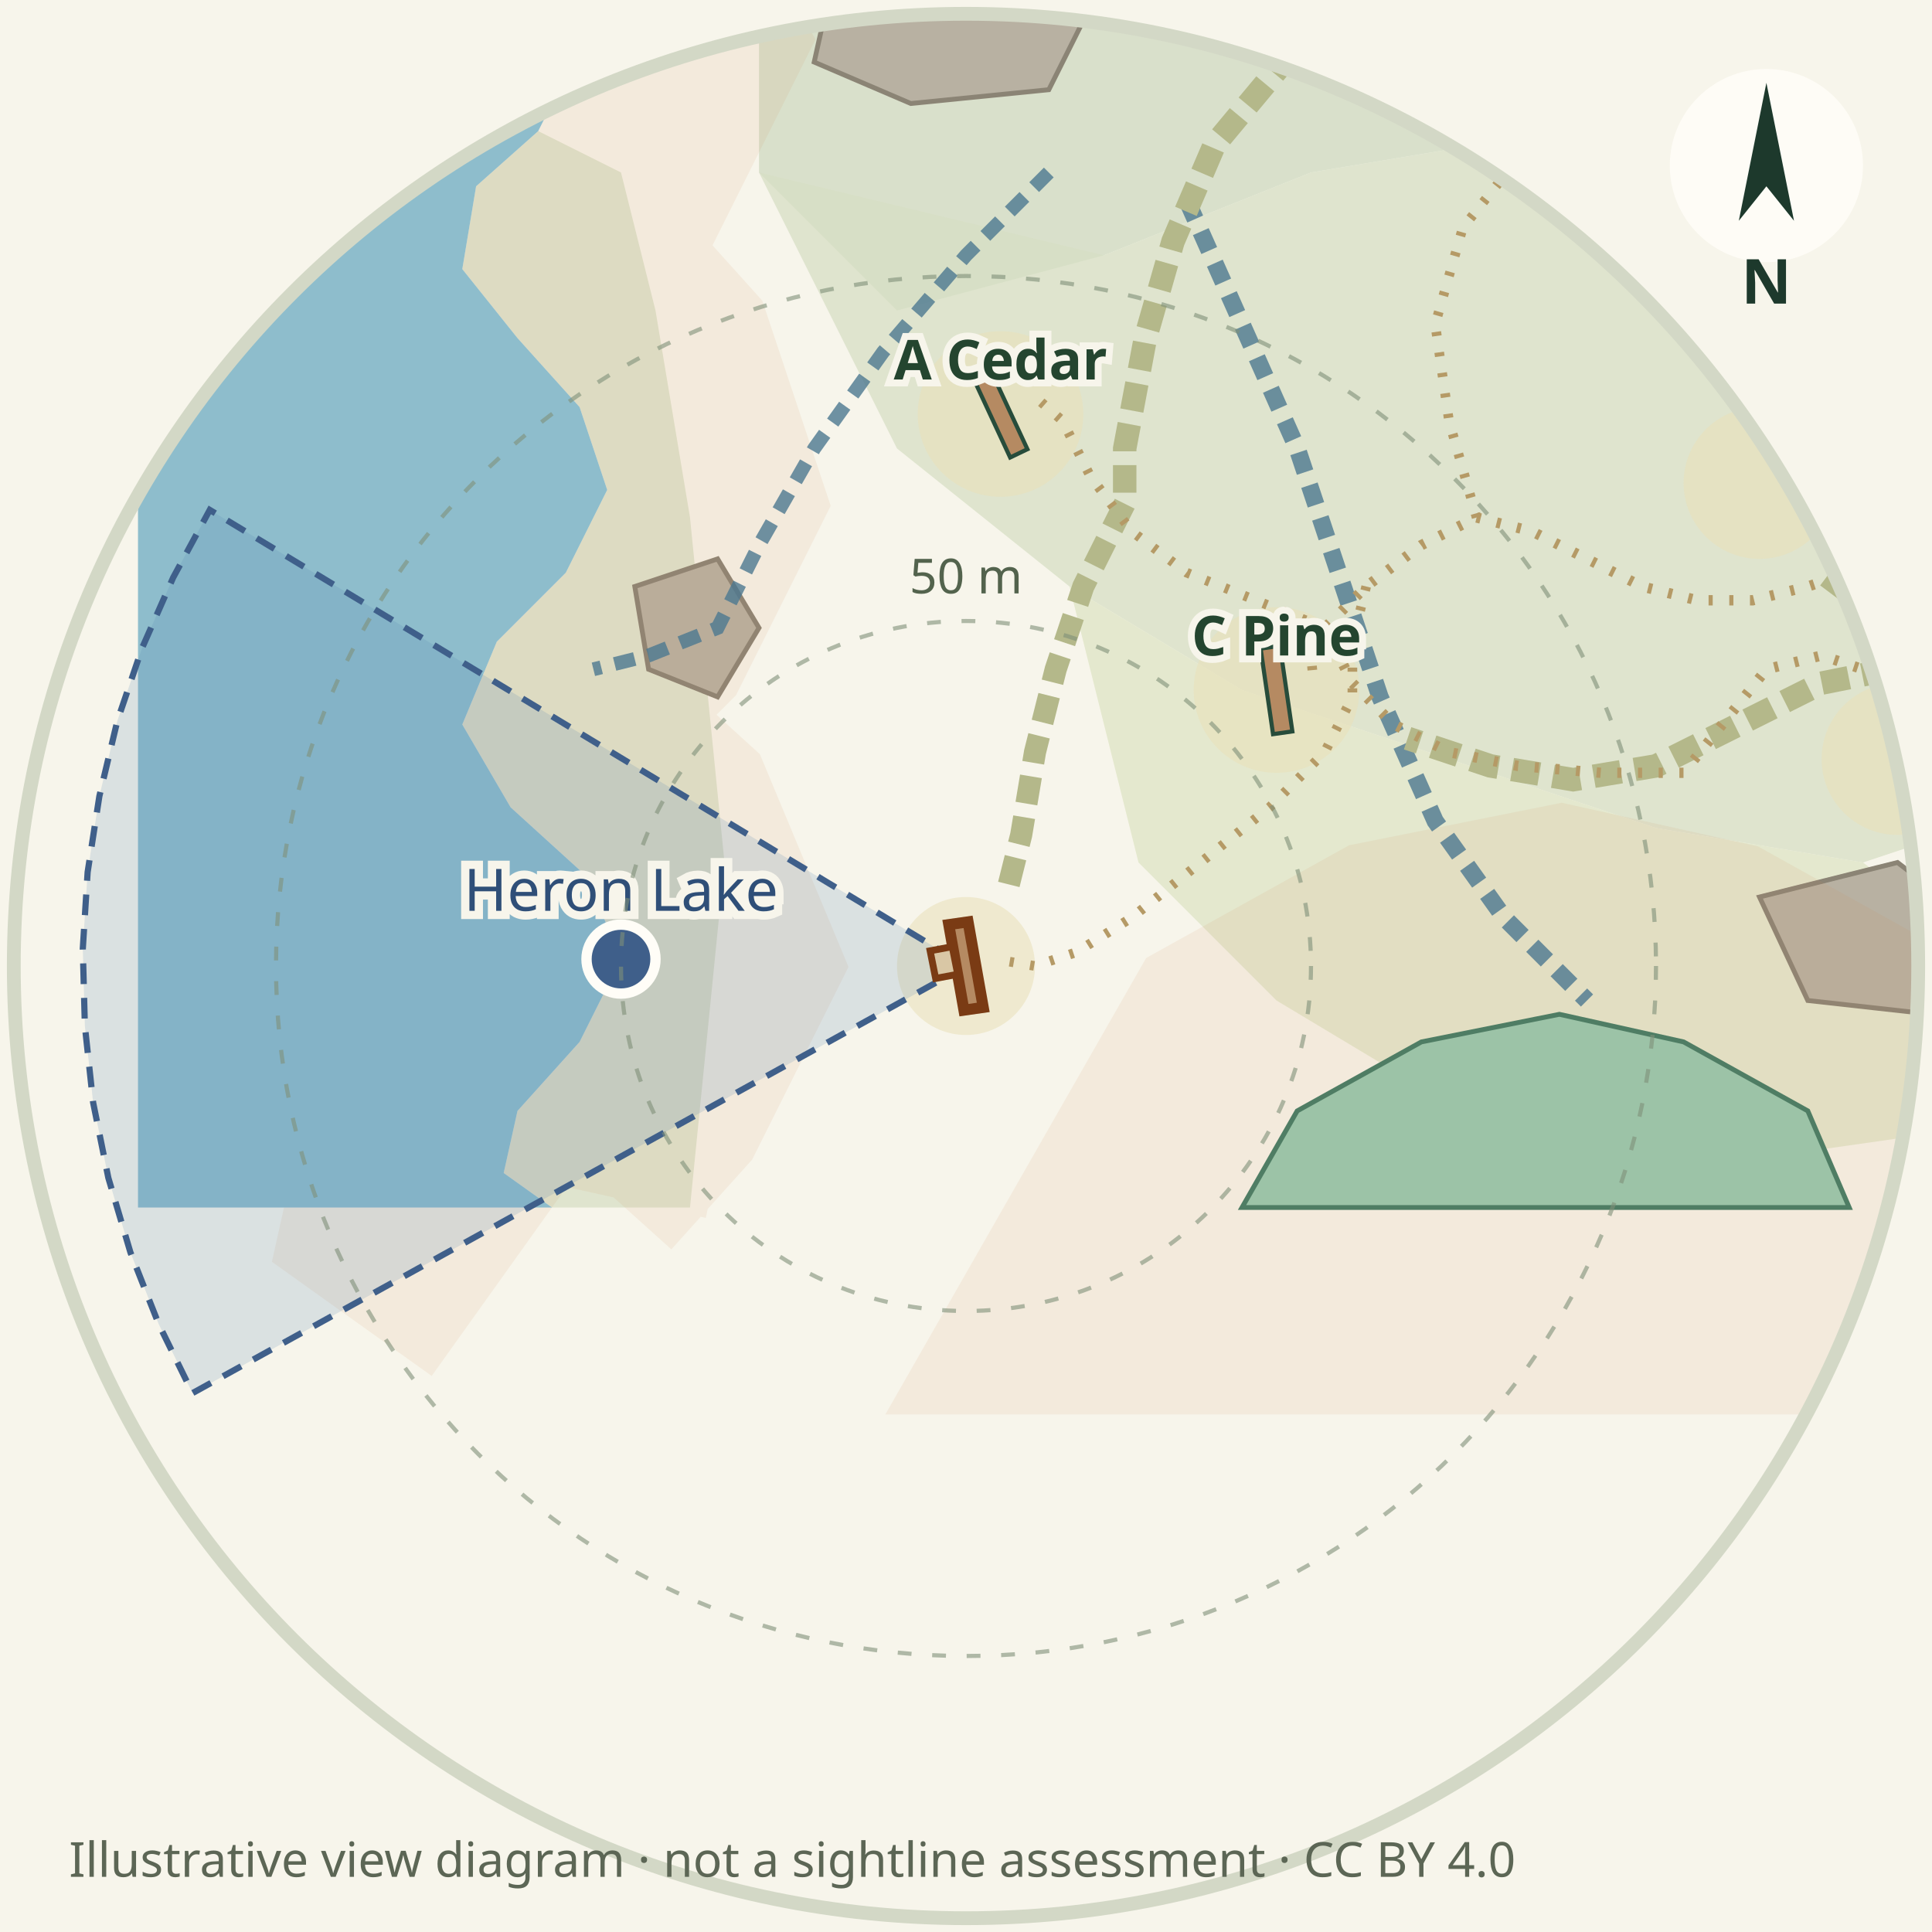
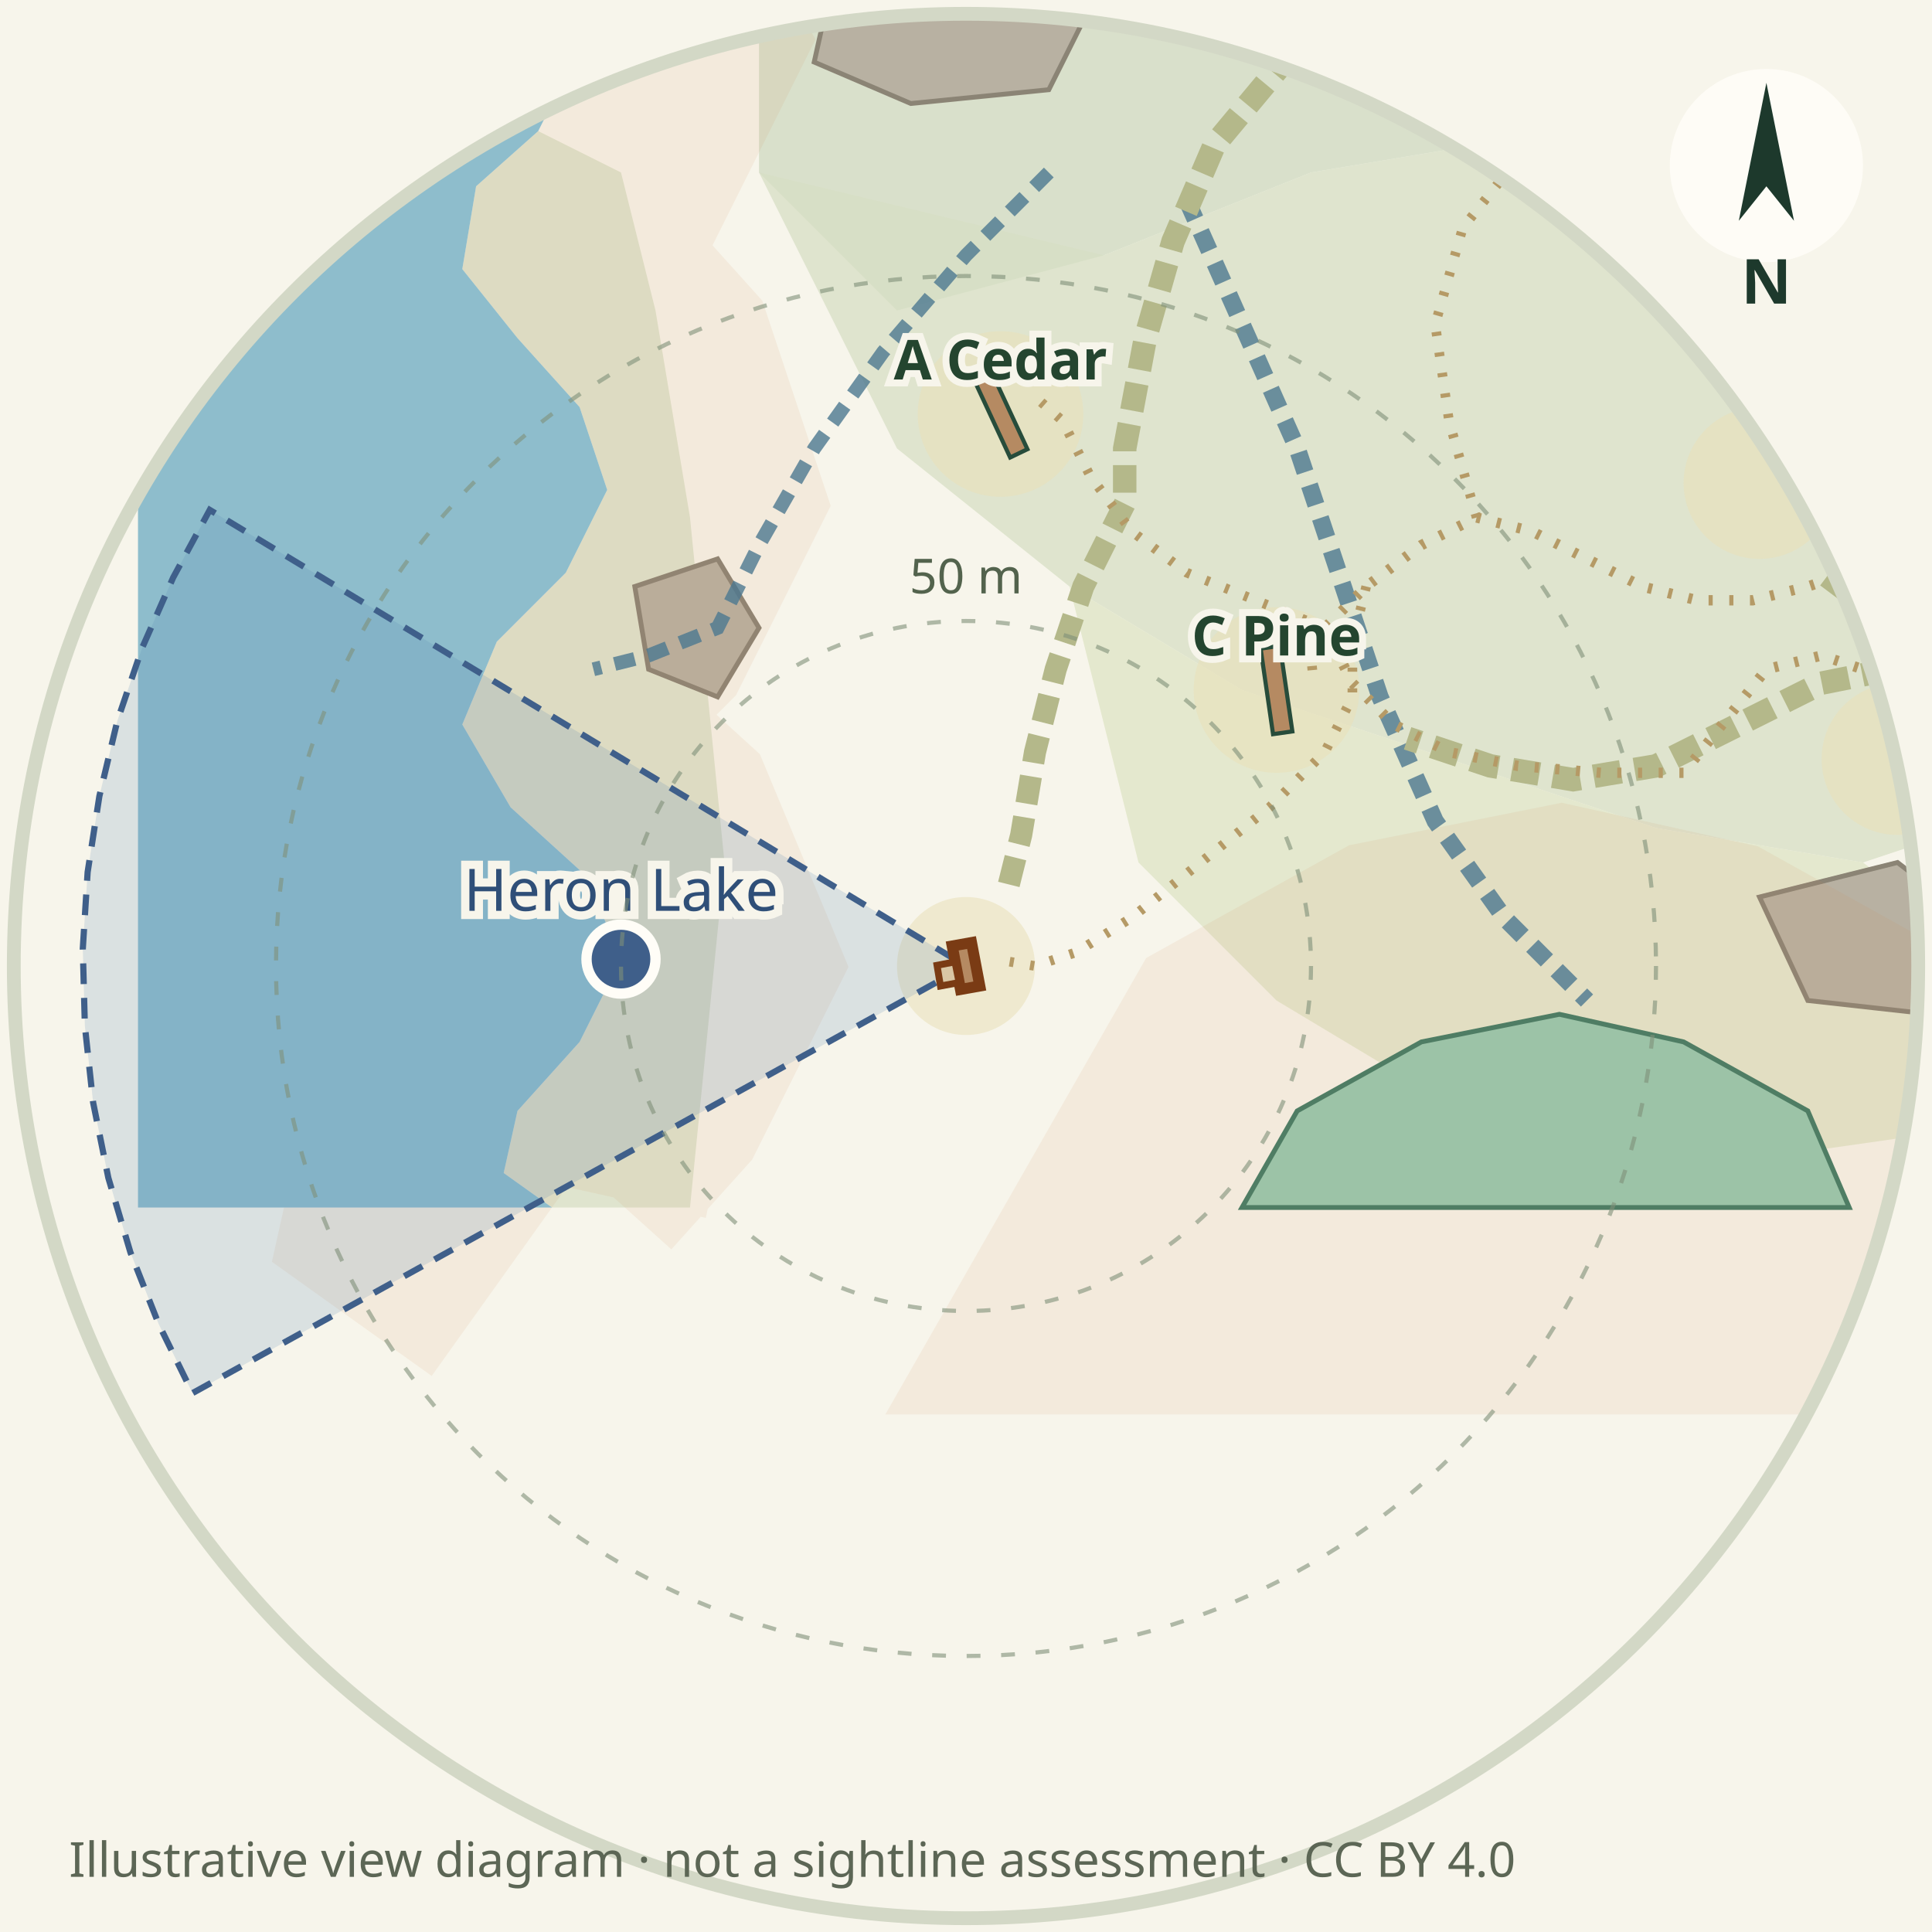
<svg xmlns="http://www.w3.org/2000/svg" viewBox="0 0 280 280" role="img" aria-labelledby="view-f-t view-f-d">
  <defs>
    <clipPath id="view-f-clip">
      <circle cx="140" cy="140" r="138" />
    </clipPath>
  </defs>
  <rect width="280" height="280" fill="#f7f5eb" />
  <g clip-path="url(#view-f-clip)">
    <path d="M110 -35L350 -35L350 35L320 45L280 40L250 27L220 20L190 25L160 37L130 45L110 25Z" fill="#cfd9c0" fill-opacity="0.75" />
    <path d="M110 25L160 37L190 25L220 20L250 27L280 40L320 45L335 65L325 95L300 115L270 125L240 120L210 110L180 100L155 85L130 65Z" fill="#d7dfc4" fill-opacity="0.75" />
    <path d="M155 85L180 100L210 110L240 120L270 125L290 140L275 165L240 170L210 160L185 145L165 125Z" fill="#dde4c4" fill-opacity="0.75" />
    <path d="M67 39L75 49L84 59L88 71L82 83L72 93L67 105L74 117L85 127L90 139L84 151L75 161L73 170L80 175L100 175L105 125L100 75L95 45L90 25L78 19L69 27Z" fill="#d7dfc4" fill-opacity="0.75" />
    <path d="M350 -35L375 -35L375 175L350 175Z" fill="#d7dfc4" fill-opacity="0.75" />
    <path d="M262 73L272 68L284 71L288 79L280 86L267 85Z" fill="#e8dfb8" fill-opacity="0.8" />
    <path d="M235 25L248 21L260 31L255 43L240 43Z" fill="#e8dfb8" fill-opacity="0.8" />
    <circle cx="145" cy="60" r="12" fill="#e8dfb8" fill-opacity="0.55" />
    <circle cx="240" cy="15" r="11" fill="#e8dfb8" fill-opacity="0.55" />
    <circle cx="185" cy="100" r="12" fill="#e8dfb8" fill-opacity="0.55" />
    <circle cx="275" cy="110" r="11" fill="#e8dfb8" fill-opacity="0.55" />
    <circle cx="255" cy="70" r="11" fill="#e8dfb8" fill-opacity="0.55" />
    <circle cx="140" cy="140" r="10" fill="#e8dfb8" fill-opacity="0.55" />
    <circle cx="295" cy="80" r="15" fill="#e8dfb8" fill-opacity="0.55" />
    <path d="M120 0L140 -7L158 1L152 13L132 15L118 9Z" fill="#b8b1a2" stroke="#8b8475" stroke-width="0.7" />
    <path d="M316 33L332 29L338 39L332 49L318 45Z" fill="#b8b1a2" stroke="#8b8475" stroke-width="0.7" />
    <path d="M255 130L275 125L288 135L280 147L262 145Z" fill="#b8b1a2" stroke="#8b8475" stroke-width="0.7" />
    <path d="M92 85L104 81L110 91L104 101L94 97Z" fill="#b8b1a2" stroke="#8b8475" stroke-width="0.7" />
    <path d="M265 -13L277 -16L283 -5L275 4L263 1Z" fill="#b8b1a2" stroke="#8b8475" stroke-width="0.7" />
    <path d="M96 -35L88 -23L81 -15L78 -3L84 7L78 19L69 27L67 39L75 49L84 59L88 71L82 83L72 93L67 105L74 117L85 127L90 139L84 151L75 161L73 170L80 175" fill="none" stroke="#c98b58" stroke-width="60" stroke-opacity="0.1" />
    <path d="M180 175L188 161L206 151L226 147L244 151L262 161L268 175Z" fill="none" stroke="#c98b58" stroke-width="60" stroke-opacity="0.1" />
    <path d="M172 29L180 47L188 65L194 83L200 101L208 119L218 133L230 145" fill="none" stroke="#4d7890" stroke-width="2.5" stroke-dasharray="3 2" stroke-opacity="0.8" />
    <path d="M152 25L140 37L128 51L118 65L110 79L104 91L94 95L86 97" fill="none" stroke="#4d7890" stroke-width="2" stroke-dasharray="3 2" stroke-opacity="0.8" />
    <path d="M96 -35L88 -23L81 -15L78 -3L84 7L78 19L69 27L67 39L75 49L84 59L88 71L82 83L72 93L67 105L74 117L85 127L90 139L84 151L75 161L73 170L80 175L20 175L20 -35Z" fill="#8ebdcc" />
    <path d="M180 175L188 161L206 151L226 147L244 151L262 161L268 175Z" fill="#9cc3a7" stroke="#4f7d64" stroke-width="0.7" />
    <path d="M346 67L338 67" fill="none" stroke="#b9a984" stroke-width="5" stroke-dasharray="" />
    <path d="M314 65L306 51L296 39L284 29L276 17L268 3L256 -7L242 -13L228 -11L214 -7L200 -1L186 9L176 21L170 35L166 49L163 65L163 73" fill="none" stroke="#b4b88a" stroke-width="3.4" stroke-dasharray="4 2" />
    <path d="M163 73L157 85L153 97L150 109L148 121L146 129" fill="none" stroke="#b4b88a" stroke-width="3.2" stroke-dasharray="4 2" />
    <path d="M322 77L318 89L312 97L304 105L294 105L284 99L274 97L264 99L252 105L240 111L228 113L216 111L204 107" fill="none" stroke="#b4b88a" stroke-width="3.4" stroke-dasharray="4 2" />
    <path d="M304 105L296 105L288 101L280 95L272 89L264 83" fill="none" stroke="#b4b88a" stroke-width="3.2" stroke-dasharray="4 2" />
    <path d="M312 77L314 77L316 78.5" fill="none" stroke="#b59a66" stroke-width="2" stroke-dasharray="0.6 2.4" />
    <path d="M280 83L276 79L272 78" fill="none" stroke="#b59a66" stroke-width="1.5" stroke-dasharray="0.6 2.4" />
    <path d="M280 83L274 81L268 83L262 85L254 87L246 87L238 85L230 81L222 77L214 75L206 79L198 85L192 91" fill="none" stroke="#b59a66" stroke-width="1.5" stroke-dasharray="0.6 2.4" />
    <path d="M214 75L210 61L208 47L212 33L220 23L228 15L234 7L239 7L236.3 11" fill="none" stroke="#b59a66" stroke-width="1.4" stroke-dasharray="0.6 2.4" />
    <path d="M192 91L182 87L172 83L164 77L158 69L154 61L150 57.5" fill="none" stroke="#b59a66" stroke-width="1.4" stroke-dasharray="0.6 2.4" />
    <path d="M192 91L190 95L190.4 99.3" fill="none" stroke="#b59a66" stroke-width="1.4" stroke-dasharray="0.6 2.4" />
    <path d="M192 91L196 99L202 105L210 109L220 111L232 112L244 112L256 97L264 95L270 97L274 101L276.6 104.9" fill="none" stroke="#b59a66" stroke-width="1.5" stroke-dasharray="0.6 2.4" />
    <path d="M270 83L266 77L262 73L260.3 71.1" fill="none" stroke="#b59a66" stroke-width="1.4" stroke-dasharray="0.6 2.4" />
    <path d="M198 85L196 93L196 101L192 109L184 117L174 125L164 133L156 138L150 140L145.3 139.2" fill="none" stroke="#b59a66" stroke-width="1.4" stroke-dasharray="0.6 2.4" />
    <path d="M140 140L27.9 201.9L23 191.9L18.9 181.5L15.7 170.7L13.5 159.8L12.3 148.7L12 137.5L12.7 126.4L14.4 115.4L17 104.5L20.6 93.9L25.1 83.7L30.4 73.9Z" fill="#5b86b4" fill-opacity="0.18" stroke="#3f5f8a" stroke-width="0.9" stroke-dasharray="3 2" />
    <path d="M143.6 53.7L148.9 65.1L146.4 66.3L141.1 54.9Z" fill="#b58a62" stroke="#274c3b" stroke-width="0.6" />
    <text x="145" y="55" font-family="system-ui, sans-serif" font-size="8" font-weight="700" fill="#24452f" stroke="#f7f5eb" stroke-width="2" paint-order="stroke" text-anchor="middle">A Cedar</text>
    <path d="M185.5 93.6L187.3 106L184.5 106.4L182.7 94Z" fill="#b58a62" stroke="#274c3b" stroke-width="0.6" />
    <text x="185" y="95" font-family="system-ui, sans-serif" font-size="8" font-weight="700" fill="#24452f" stroke="#f7f5eb" stroke-width="2" paint-order="stroke" text-anchor="middle">C Pine</text>
-     <path d="M140.3 133.6L142.5 146L139.7 146.4L137.5 134Z" fill="#b58a62" stroke="#7a3b14" stroke-width="1.6" />
-     <path d="M138 137.2L138.8 141.2L135.6 141.8L134.8 137.8Z" fill="#d9c7a5" stroke="#7a3b14" stroke-width="1" />
+     <path d="M140.8 136.6L142 142.9L139.2 143.4L138 137.1Z" fill="#b58a62" stroke="#7a3b14" stroke-width="1.6" />
+     <path d="M138.4 139.4L139 142.4L136.3 142.9L135.8 139.9Z" fill="#d9c7a5" stroke="#7a3b14" stroke-width="1" />
    <circle cx="90" cy="139" r="5" fill="#3f5f8a" stroke="#fffdf7" stroke-width="1.5" />
    <text x="90" y="132" font-family="system-ui, sans-serif" font-size="8.5" fill="#2f4f78" stroke="#f7f5eb" stroke-width="2.4" paint-order="stroke" text-anchor="middle">Heron Lake</text>
    <circle cx="140" cy="140" r="50" fill="none" stroke="#7f8f78" stroke-width="0.6" stroke-dasharray="2 3" stroke-opacity="0.6" />
    <circle cx="140" cy="140" r="100" fill="none" stroke="#7f8f78" stroke-width="0.6" stroke-dasharray="2 3" stroke-opacity="0.6" />
    <text x="140" y="86" text-anchor="middle" font-family="system-ui, sans-serif" font-size="7" fill="#53634d">50 m</text>
  </g>
  <circle cx="140" cy="140" r="138" fill="none" stroke="#d3d8c6" stroke-width="2" />
  <g aria-hidden="true">
    <circle cx="256" cy="24" r="14" fill="#fffdf7" fill-opacity="0.9" />
    <path d="M256 12l4 20l-4 -5l-4 5z" fill="#1d392c" />
    <text x="256" y="44" font-family="system-ui, sans-serif" font-size="9" font-weight="700" text-anchor="middle" fill="#1d392c">N</text>
  </g>
  <text x="10" y="272" font-family="system-ui, sans-serif" font-size="7" fill="#5c6655">Illustrative view diagram · not a sightline assessment · CC BY 4.0</text>
</svg>
